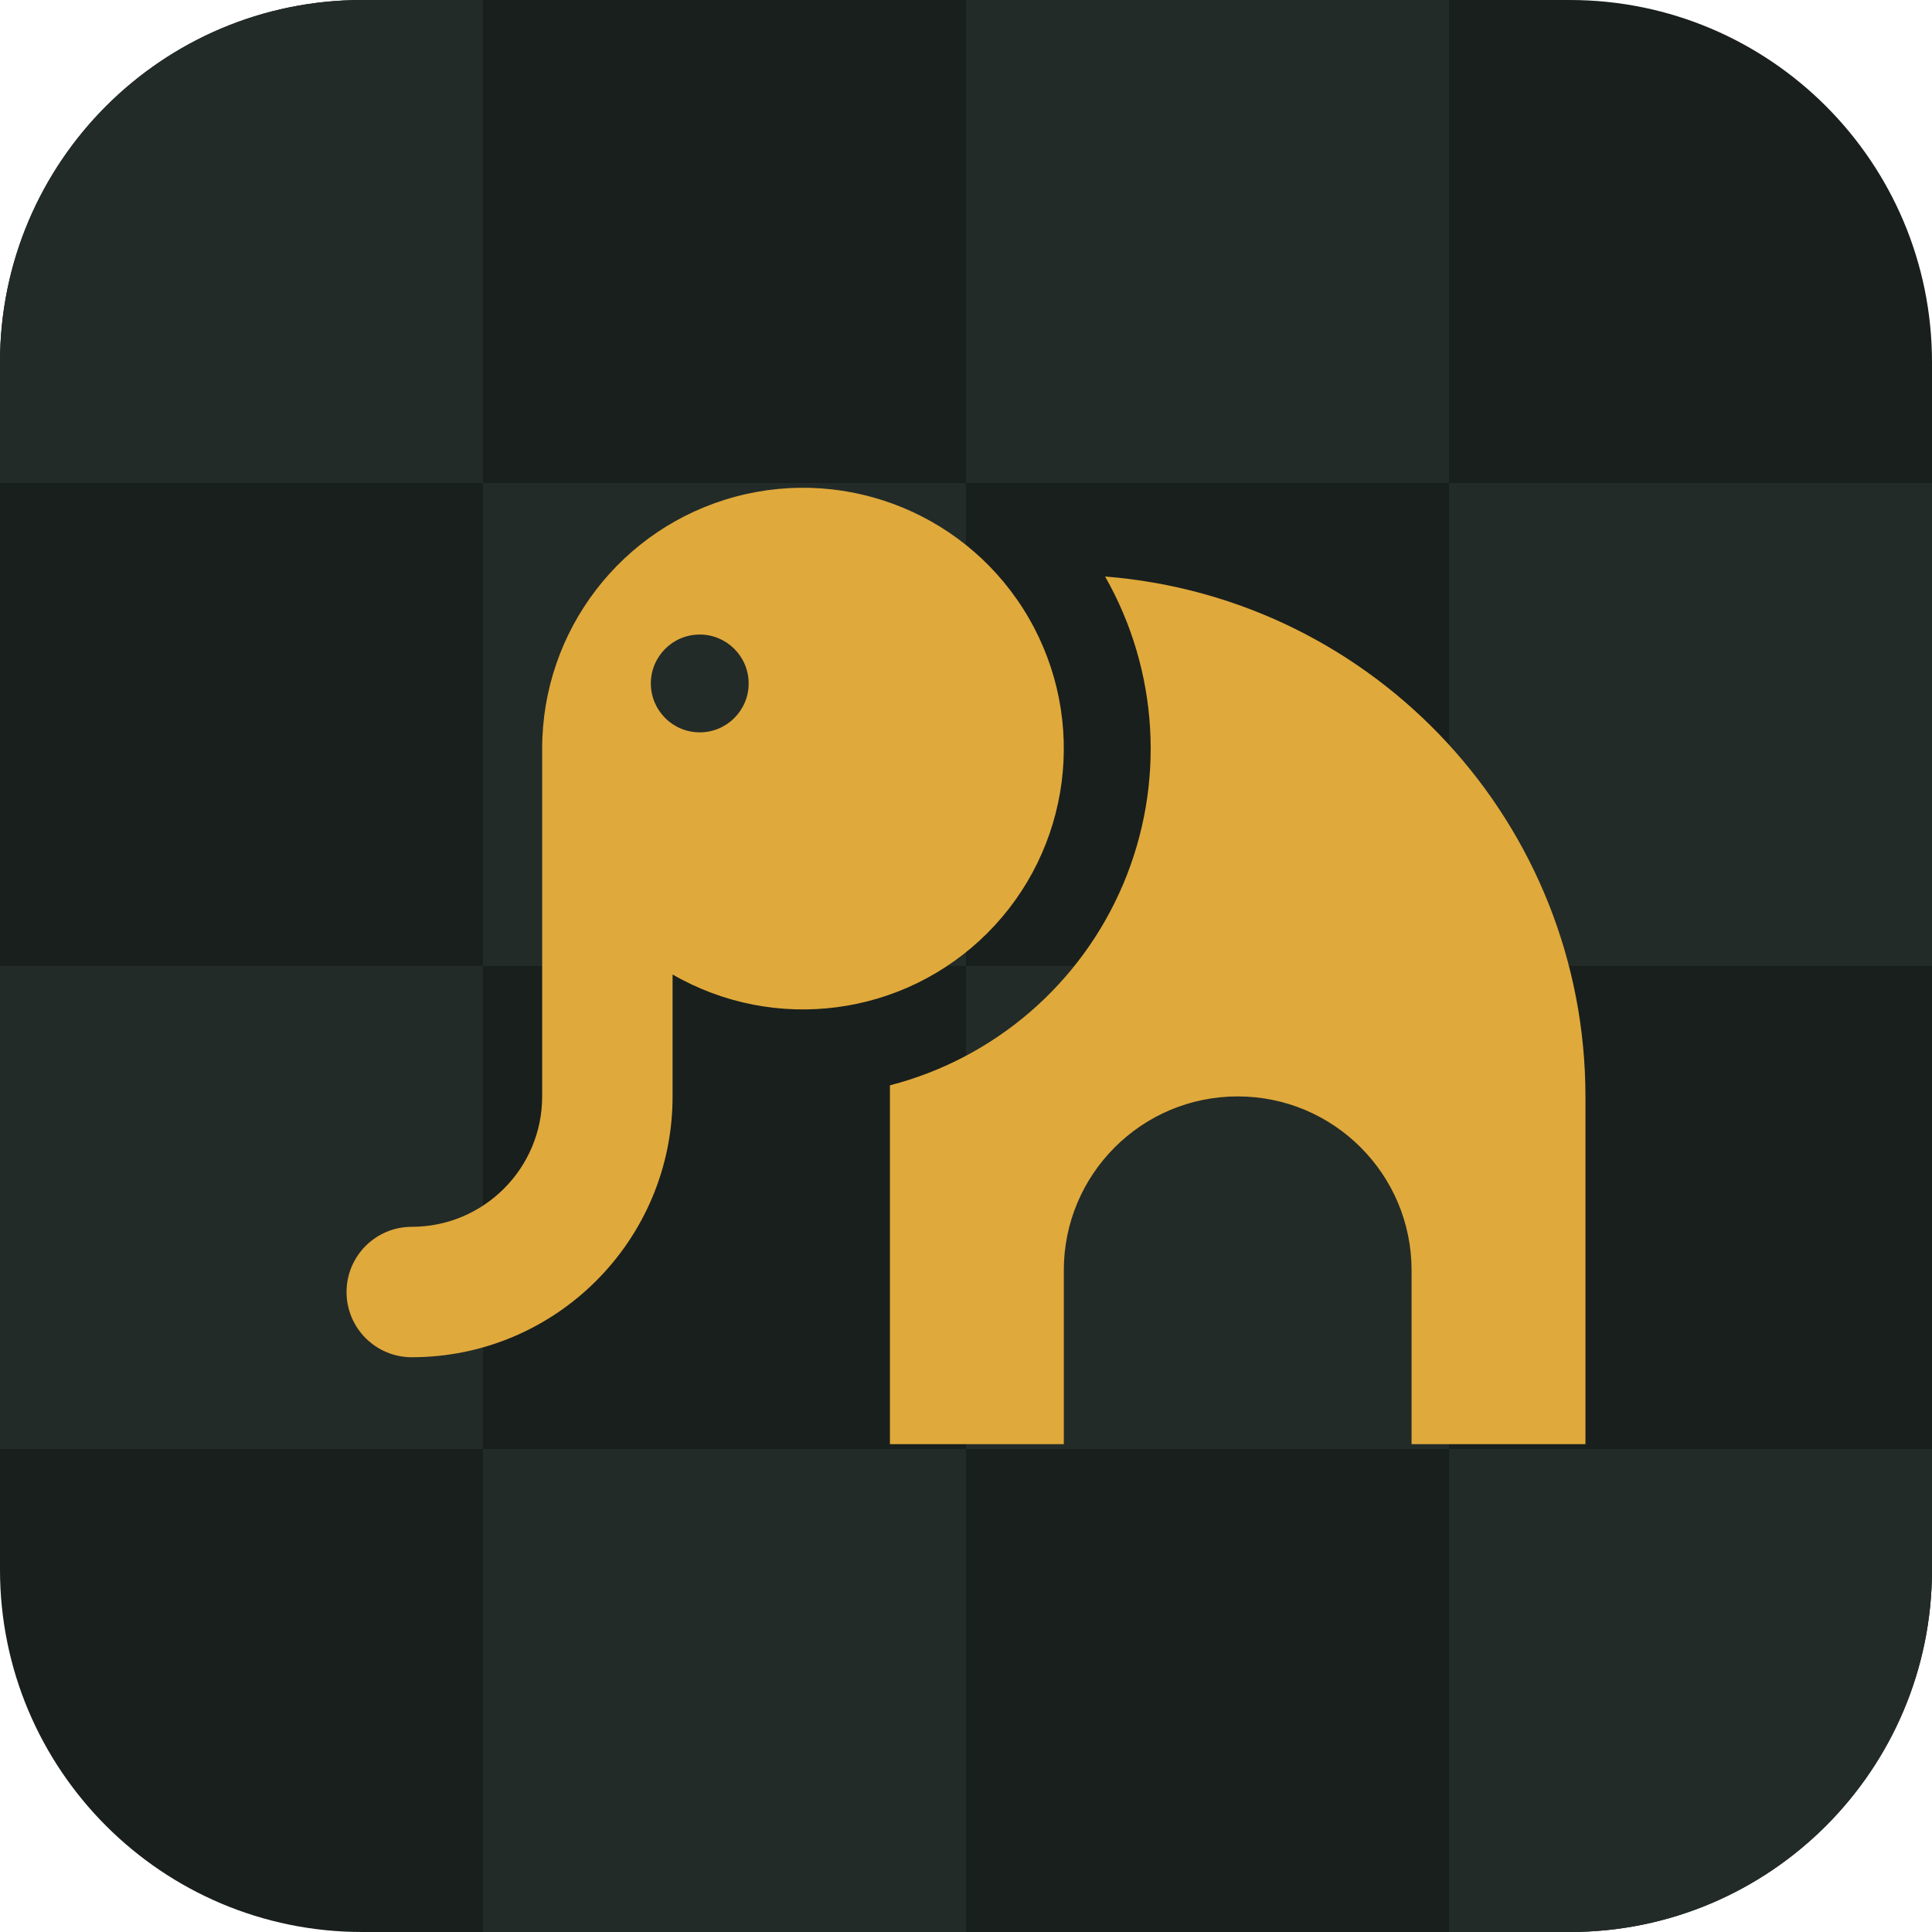
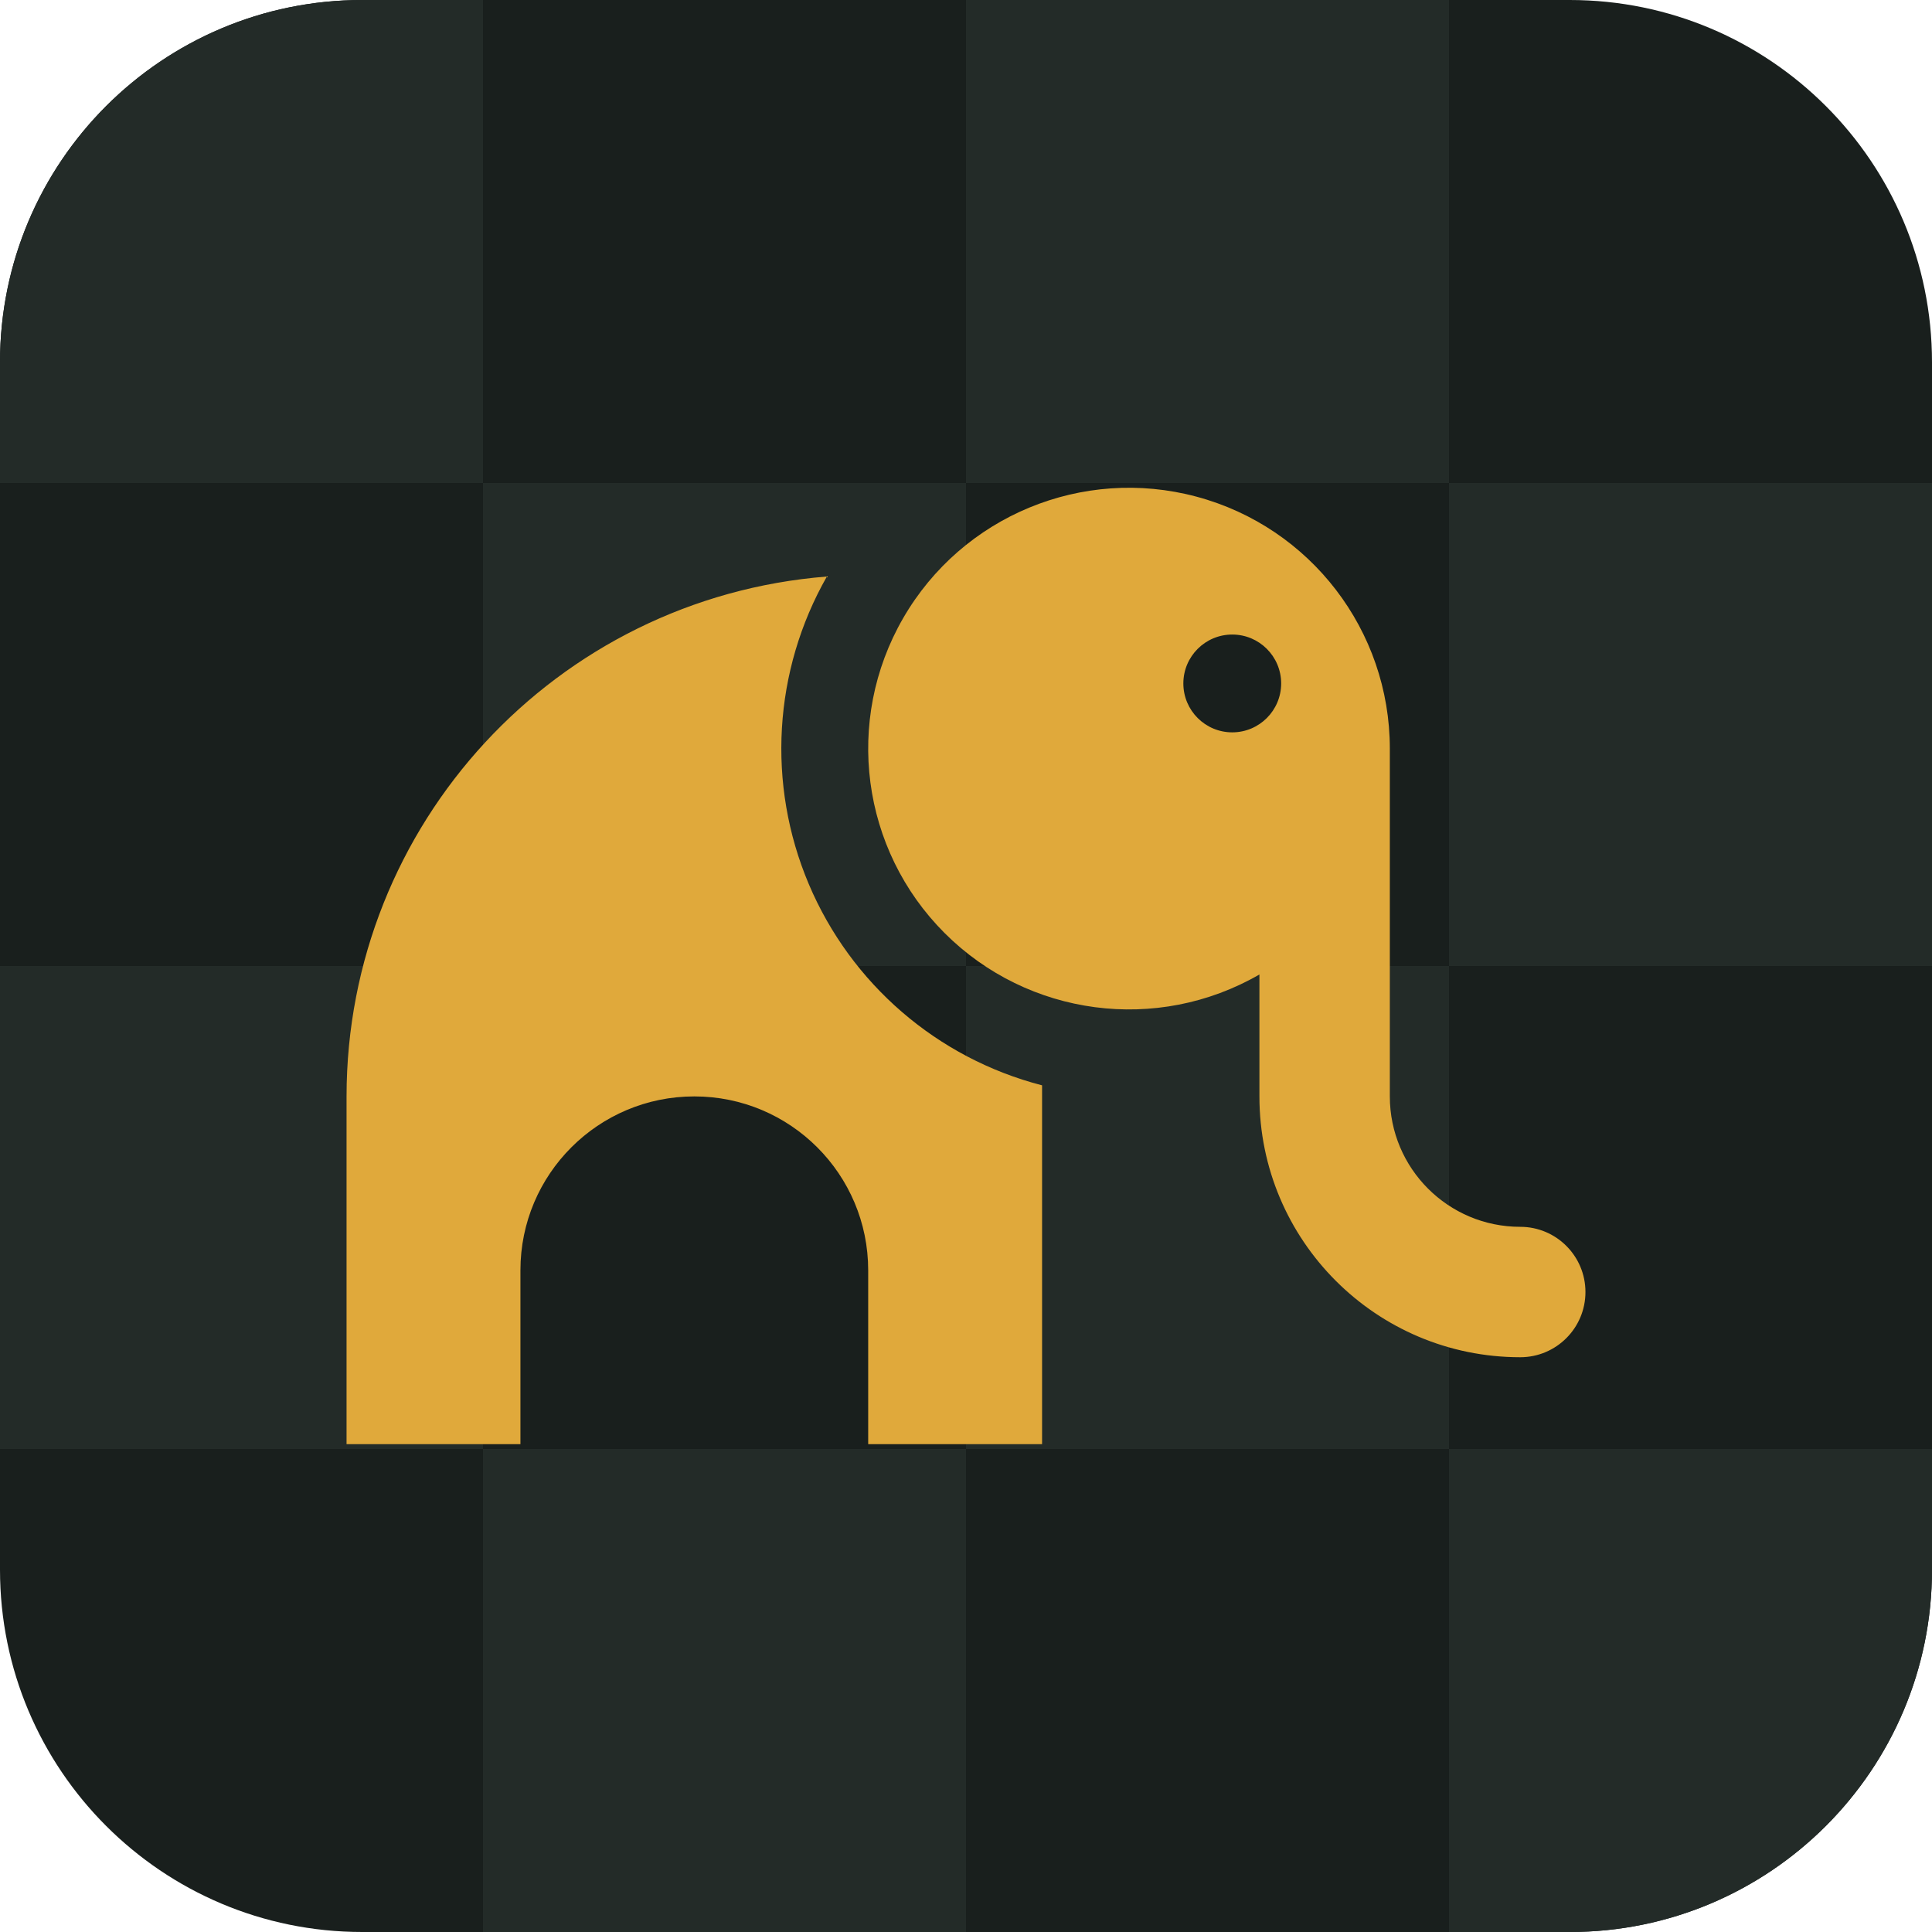
<svg xmlns="http://www.w3.org/2000/svg" viewBox="0 0 64 64">
  <clipPath id="r">
    <path d="M12 0H52A12 12 0 0 1 64 12V52A12 12 0 0 1 52 64H12A12 12 0 0 1 0 52V12A12 12 0 0 1 12 0Z" />
  </clipPath>
  <g clip-path="url(#r)">
    <path fill="#191F1D" d="M0 0H64V64H0Z" />
    <path fill="#232B28" d="M0 0h16v16h-16ZM0 32h16v16h-16ZM16 16h16v16h-16ZM16 48h16v16h-16ZM32 0h16v16h-16ZM32 32h16v16h-16ZM48 16h16v16h-16ZM48 48h16v16h-16Z" />
  </g>
-   <path fill="#E0A93B" fill-rule="evenodd" d="M17.96 24.8A8.64 8.64 0 1 1 22.28 32.281V36.32A8.64 8.64 0 0 1 13.64 44.96A2.16 2.16 0 0 1 13.64 40.64A4.32 4.32 0 0 0 17.96 36.32ZM21.56 22.64A1.62 1.62 0 0 0 24.8 22.64A1.62 1.62 0 0 0 21.56 22.64ZM36.608 19.098A17.28 17.28 0 0 1 52.52 36.32V47.84H46.76V42.08A5.76 5.76 0 0 0 35.24 42.08V47.84H29.48V35.953A11.52 11.52 0 0 0 36.608 19.098Z" />
+   <path fill="#E0A93B" fill-rule="evenodd" d="M46.04 24.8A8.64 8.64 0 1 0 41.72 32.281V36.32A8.64 8.64 0 0 0 50.36 44.96A2.16 2.16 0 0 0 50.36 40.64A4.32 4.32 0 0 1 46.04 36.32ZM42.44 22.64A1.62 1.62 0 0 1 39.2 22.64A1.62 1.62 0 0 1 42.44 22.64ZM27.392 19.098A17.28 17.28 0 0 0 11.48 36.32V47.84H17.24V42.08A5.76 5.76 0 0 1 28.76 42.08V47.84H34.52V35.953A11.52 11.52 0 0 1 27.392 19.098Z" />
</svg>
